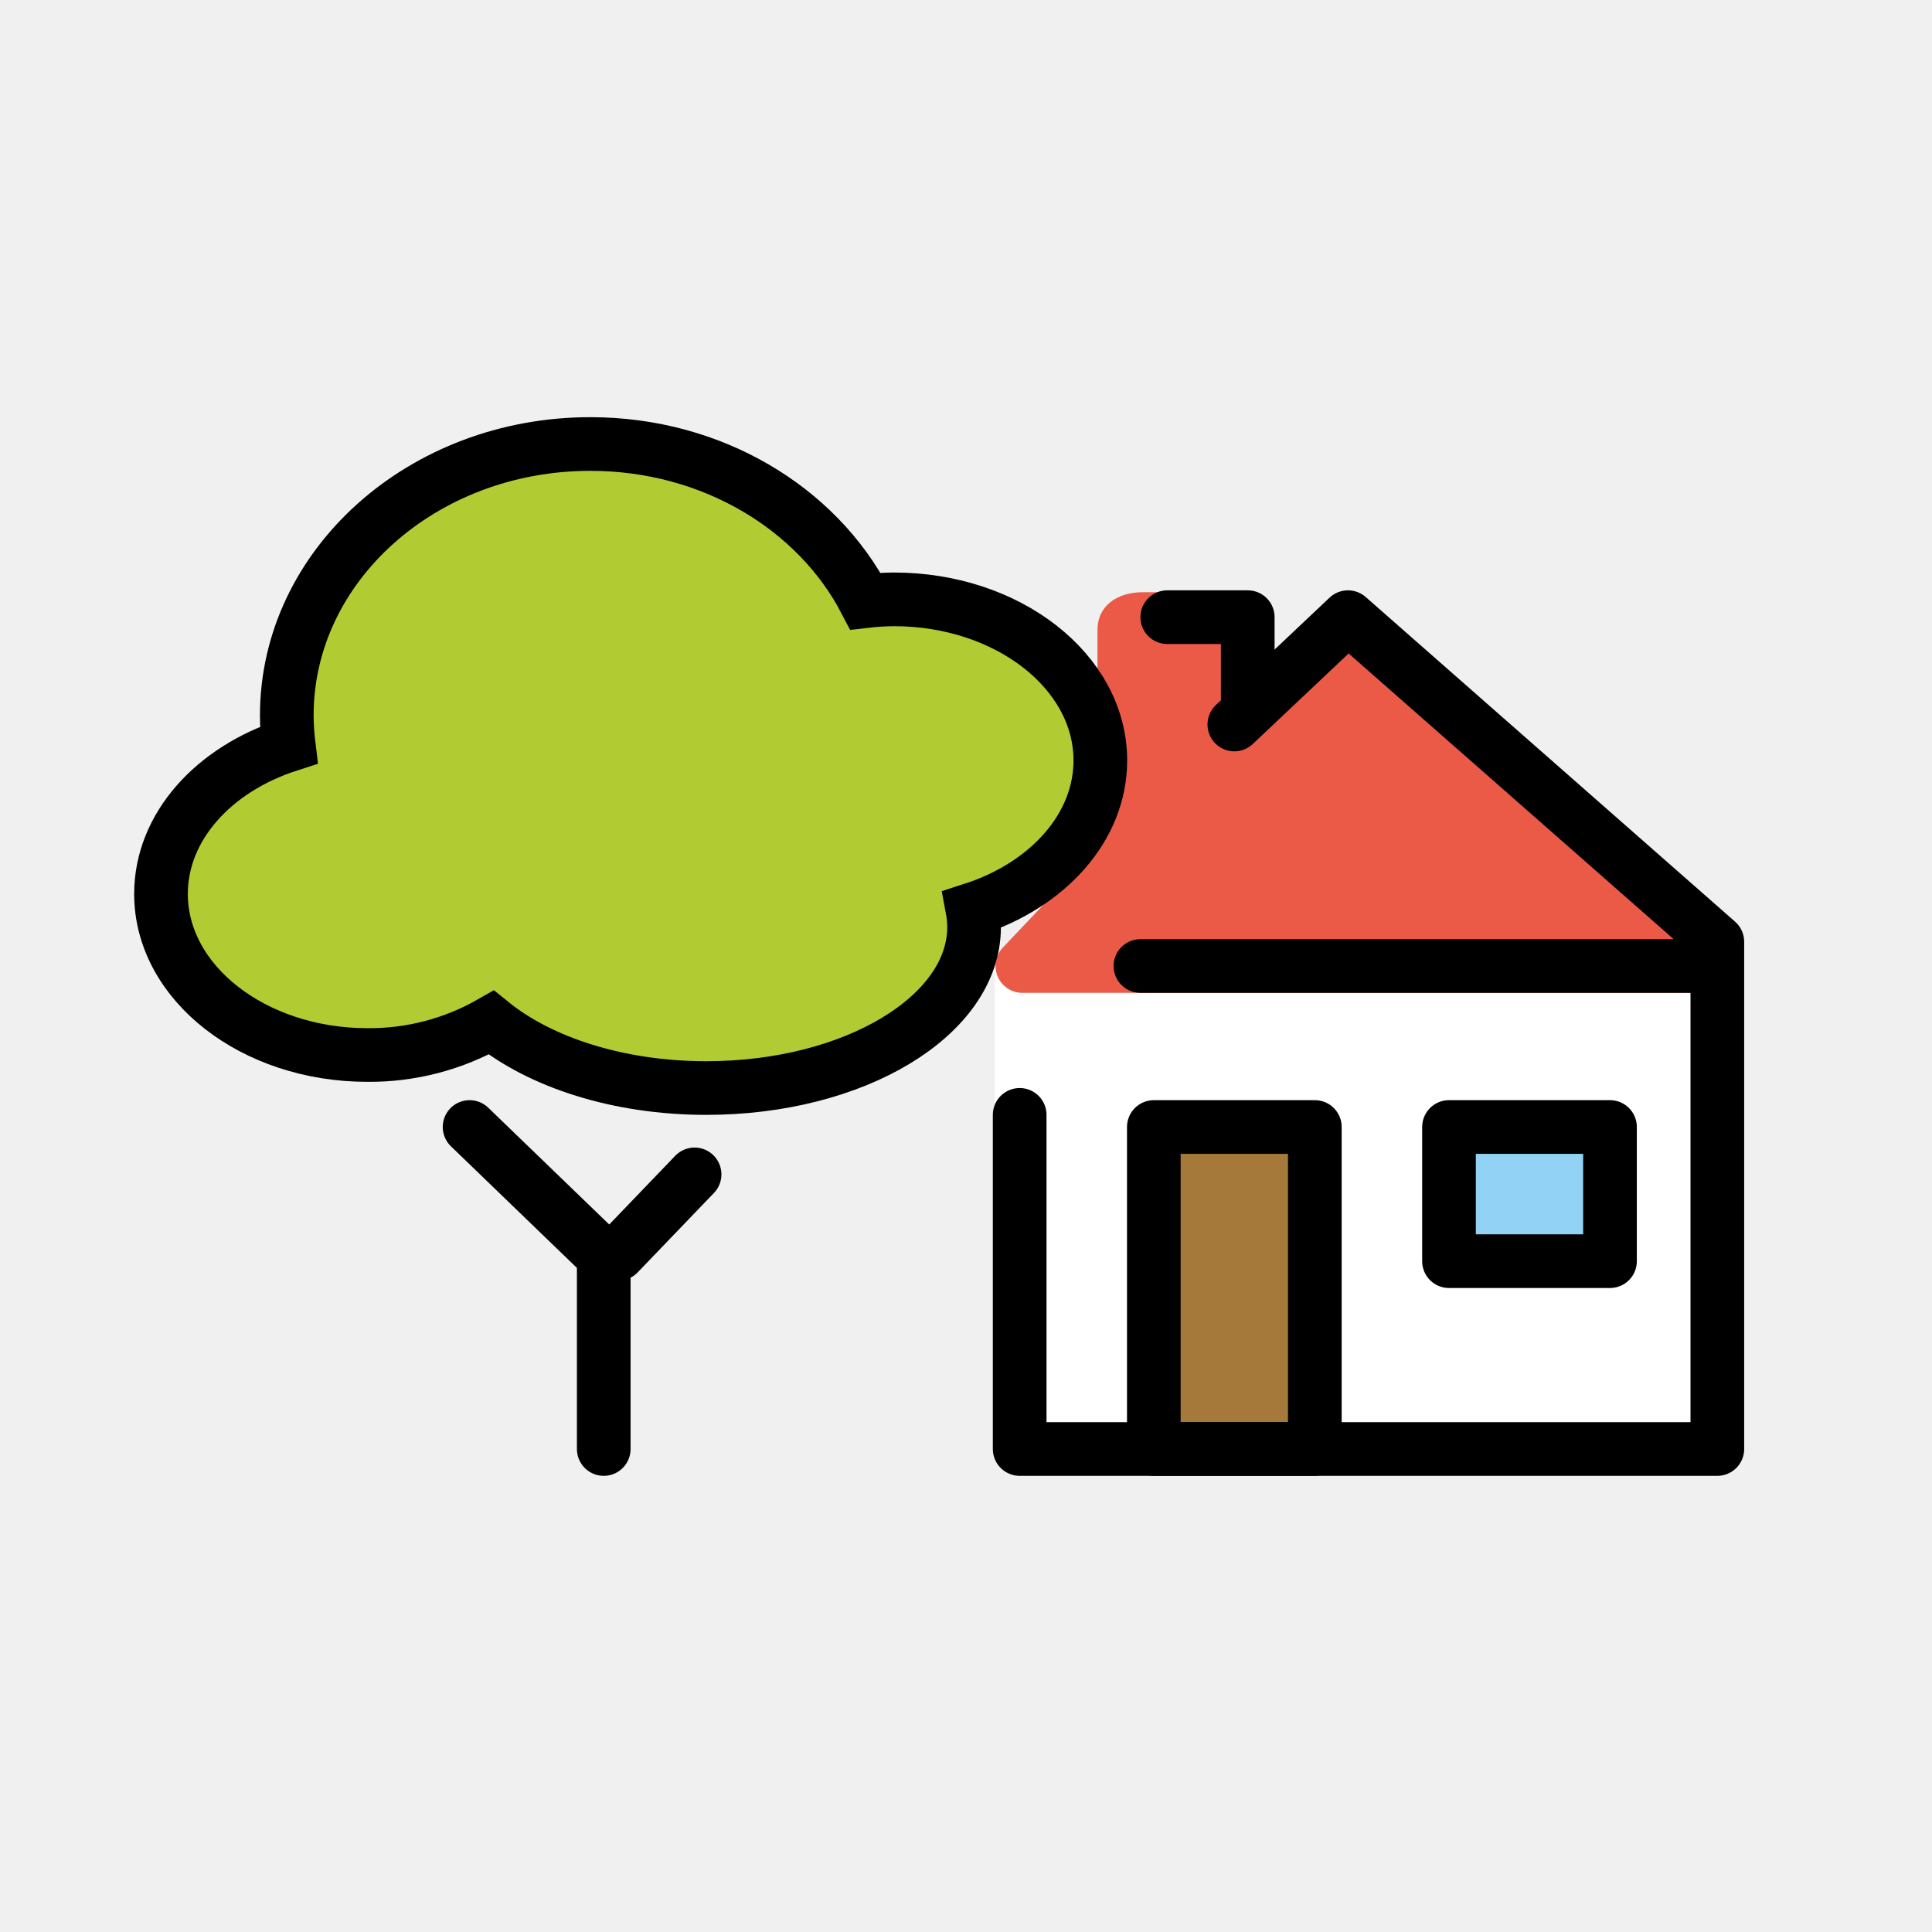
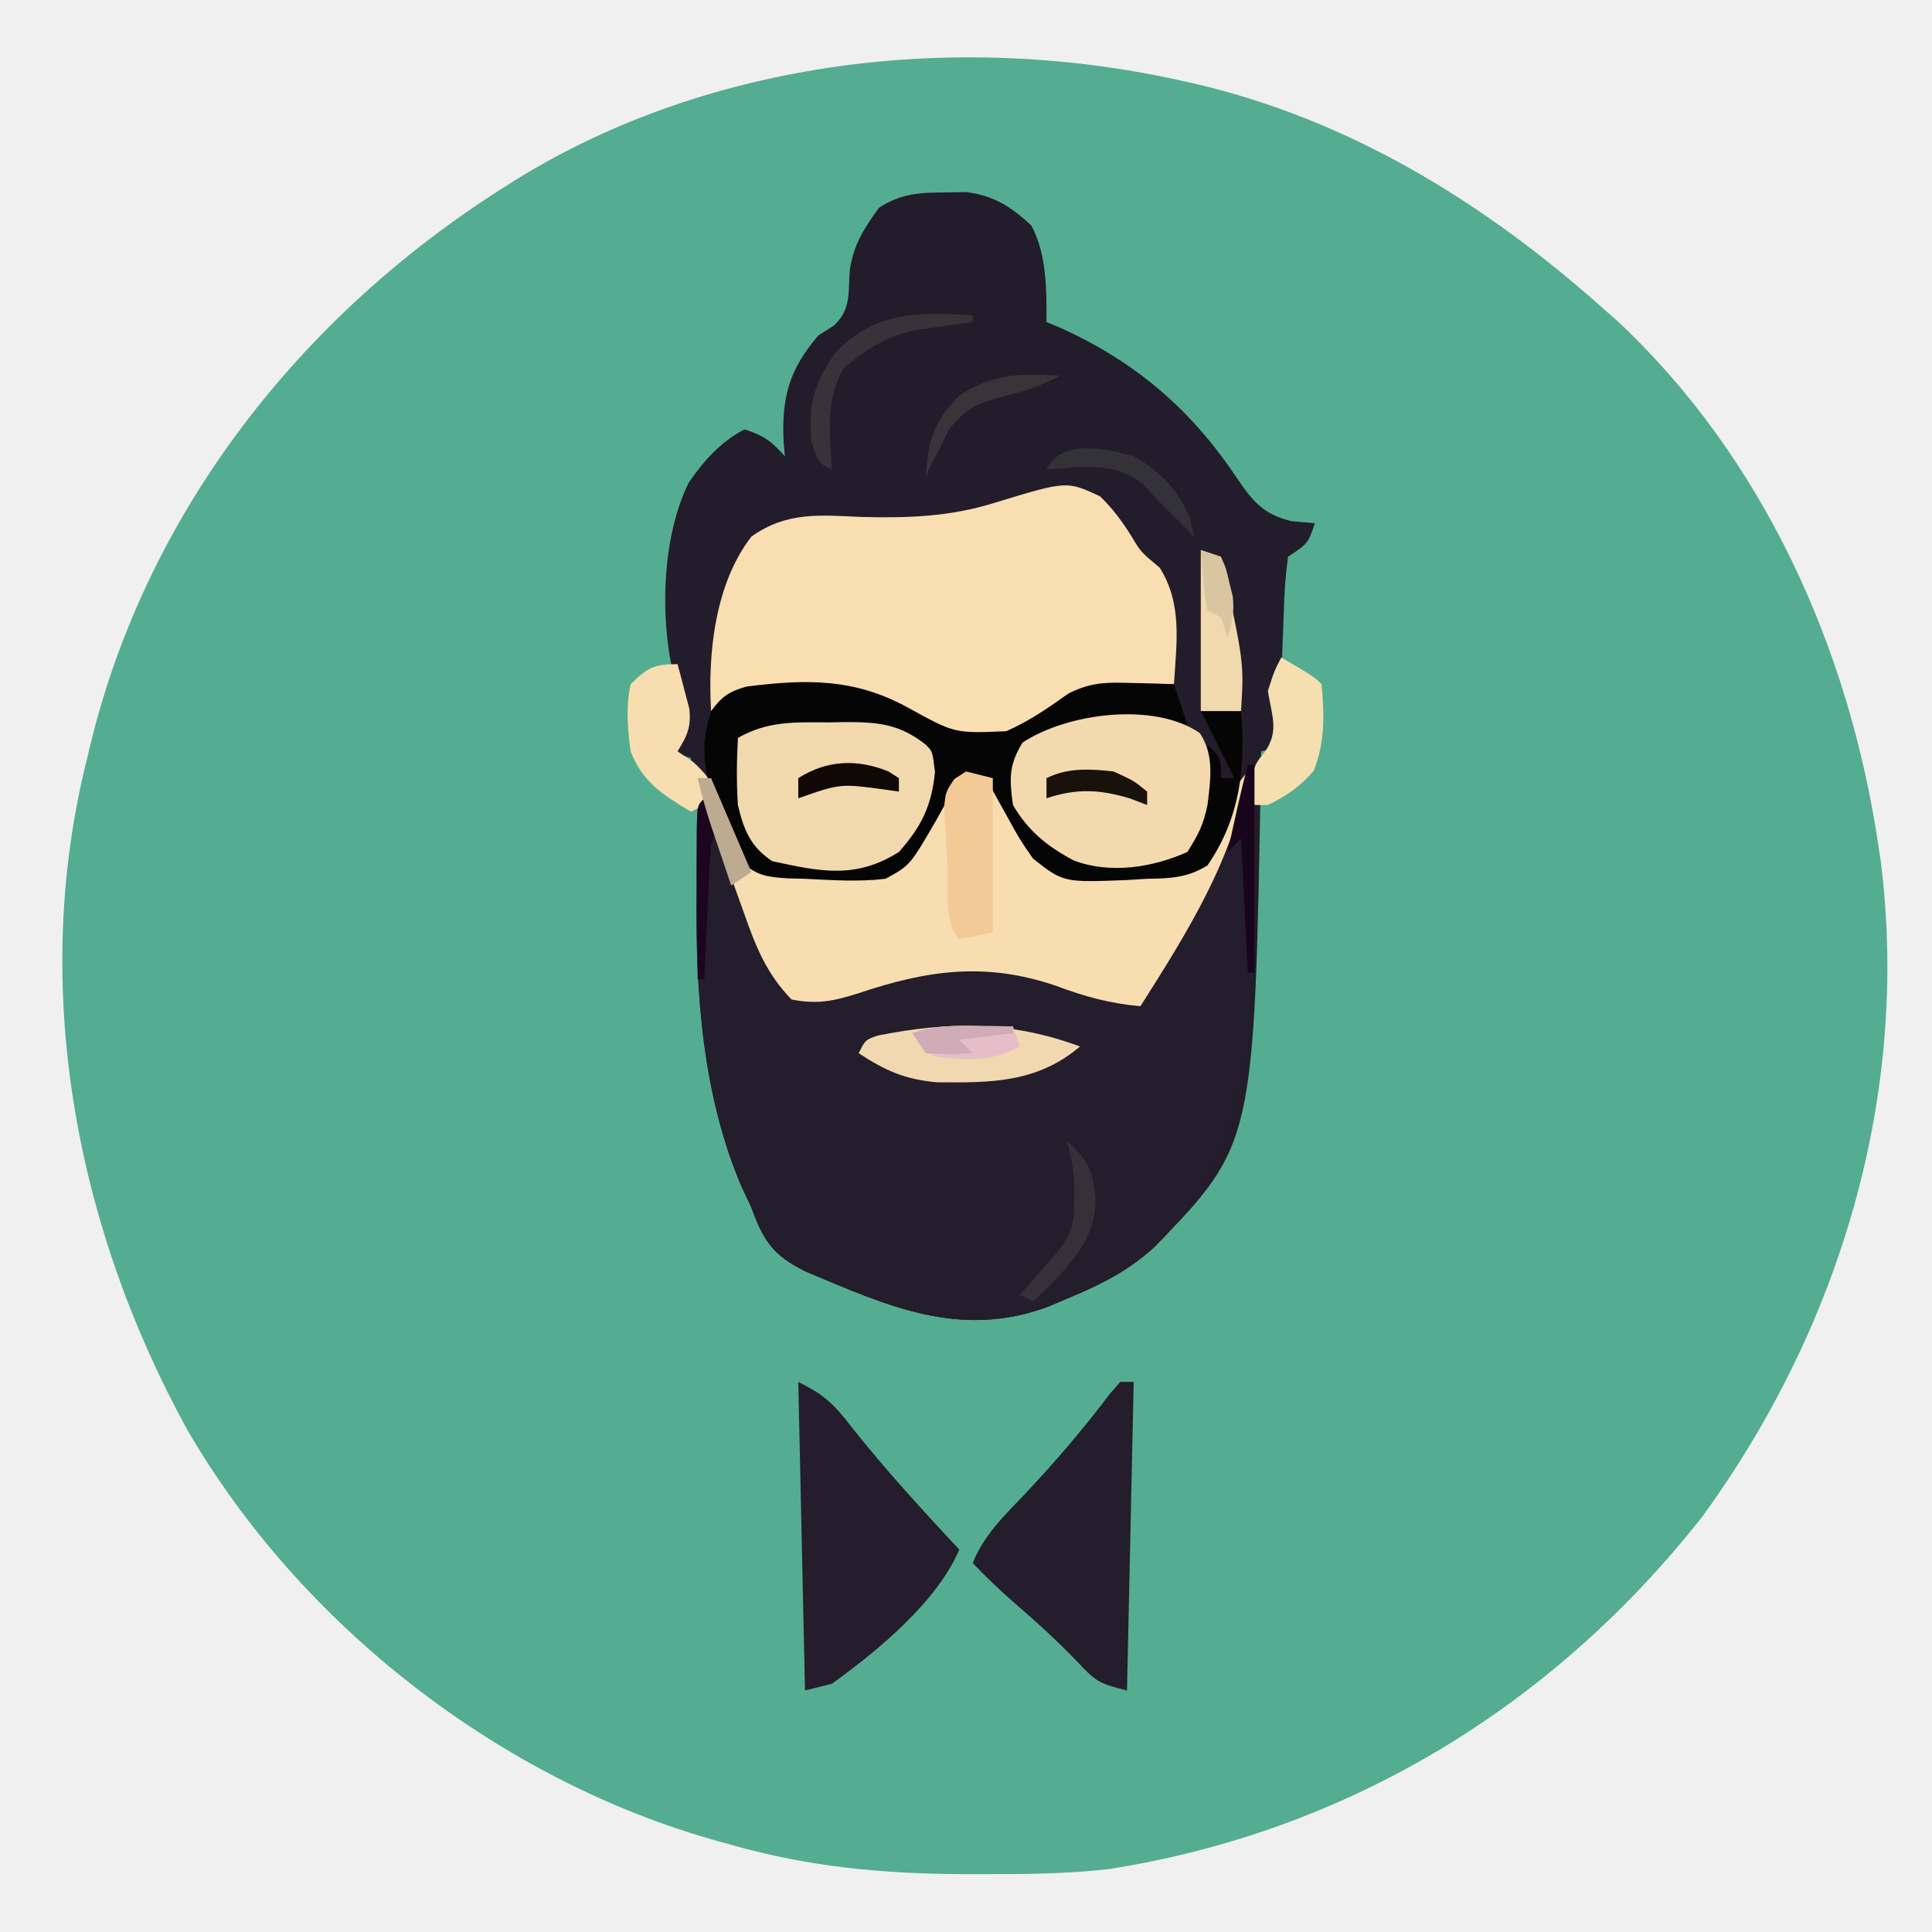
- <svg xmlns="http://www.w3.org/2000/svg" id="emoji" viewBox="0 0 72 72" version="1.1">
-   <g id="color">
-     <rect x="37.075" y="36.053" width="26.884" height="18.114" fill="#FFFFFF" />
-     <polygon fill="#EA5A47" stroke="#EA5A47" stroke-linecap="round" stroke-linejoin="round" stroke-miterlimit="10" stroke-width="2" points="50.235,23.2 38.1,36 63.5,36" />
-     <path fill="#EA5A47" d="M47.3,26l-6.4,6.059v-8.573c0-0.931,0.755-1.416,1.686-1.416h3.028 c0.931,0,1.686,0.485,1.686,1.416C47.3,23.486,47.3,26,47.3,26z" />
-     <rect x="43" y="42" width="6" height="12" fill="#A57939" />
-     <rect x="54" y="42" width="6" height="5" fill="#92D3F5" />
-     <path fill="#B1CC33" d="M41.006,28.339c0-3.312-3.445-6.003-7.694-6.003c-0.355,0.003-0.71,0.025-1.062,0.066 c-1.8-3.455-5.707-5.855-10.25-5.855c-6.248,0-11.312,4.529-11.312,10.114c0.001,0.369,0.025,0.738,0.07,1.104 C7.966,28.666,6,30.81,6,33.314c0,3.312,3.445,6.003,7.694,6.003c1.615,0.014,3.206-0.402,4.614-1.207 c1.818,1.477,4.726,2.438,8.015,2.438c5.511,0,9.978-2.688,9.978-6.003c-0.001-0.219-0.021-0.438-0.061-0.653 C39.036,32.99,41.006,30.845,41.006,28.339z" />
-   </g>
-   <g id="hair" />
-   <g id="skin" />
-   <g id="skin-shadow" />
-   <g id="line">
-     <polyline fill="none" stroke="#000000" stroke-linecap="round" stroke-linejoin="round" stroke-miterlimit="10" stroke-width="2" points="46,27 50.235,23 64,35.098 64,54 38,54 38,41.548" />
-     <rect x="43" y="42" width="6" height="12" fill="none" stroke="#000000" stroke-linecap="round" stroke-linejoin="round" stroke-miterlimit="10" stroke-width="2" />
-     <rect x="54" y="42" width="6" height="5" fill="none" stroke="#000000" stroke-linecap="round" stroke-linejoin="round" stroke-miterlimit="10" stroke-width="2" />
-     <polyline fill="none" stroke="#000000" stroke-linecap="round" stroke-linejoin="round" stroke-miterlimit="10" stroke-width="2" points="43.5,23 46.5,23 46.5,26" />
-     <path fill="none" stroke="#000000" stroke-miterlimit="10" stroke-width="2" d="M31.245,39.34" />
-     <polyline fill="none" stroke="#000000" stroke-linecap="round" stroke-linejoin="round" stroke-width="2" points="22.5,54 22.5,46.827 17.5,42" />
-     <line x1="23.041" x2="25.885" y1="46.727" y2="43.766" fill="none" stroke="#000000" stroke-linecap="round" stroke-linejoin="round" stroke-width="2" />
-     <path fill="none" stroke="#000000" stroke-linecap="round" stroke-miterlimit="10" stroke-width="2" d="M41.006,28.339 c0-3.312-3.445-6.003-7.694-6.003c-0.355,0.003-0.71,0.025-1.062,0.066c-1.8-3.455-5.707-5.855-10.25-5.855 c-6.248,0-11.312,4.529-11.312,10.114c0.001,0.369,0.025,0.738,0.07,1.104C7.966,28.666,6,30.81,6,33.314 c0,3.312,3.445,6.003,7.694,6.003c1.615,0.014,3.206-0.402,4.614-1.207c1.818,1.477,4.726,2.438,8.015,2.438 c5.511,0,9.978-2.688,9.978-6.003c-0.001-0.219-0.021-0.438-0.061-0.653 C39.036,32.99,41.006,30.845,41.006,28.339z" />
-     <line x1="63.5" x2="42.5" y1="36" y2="36" fill="none" stroke="#000000" stroke-linecap="round" stroke-linejoin="round" stroke-miterlimit="10" stroke-width="2" />
-   </g>
+ <svg xmlns="http://www.w3.org/2000/svg" version="1.1" width="288" height="288">
+   <path d="M0 0 C0.701 0.156 1.402 0.311 2.125 0.472 C25.384 5.916 45.356 18.27 63 34 C63.706 34.621 64.413 35.243 65.141 35.883 C86.959 56.326 99.671 84.795 104 114 C104.197 115.315 104.197 115.315 104.398 116.656 C108.681 151.382 98.224 185.858 77.891 213.91 C55.705 242.226 25.025 261.004 -10.664 266.616 C-17.095 267.356 -23.535 267.392 -30 267.375 C-30.724 267.375 -31.448 267.375 -32.194 267.374 C-44.172 267.34 -55.453 266.313 -67 263 C-67.665 262.818 -68.331 262.636 -69.017 262.449 C-101.466 253.403 -131.232 230.223 -148.114 201.077 C-164.769 170.786 -171.565 134.912 -163 101 C-162.839 100.327 -162.678 99.654 -162.512 98.96 C-154.05 64.121 -131.031 35.004 -101 16 C-100.095 15.424 -100.095 15.424 -99.171 14.837 C-70.052 -3.209 -33.047 -7.35 0 0 Z " fill="#54AD91" transform="translate(176,12)" />
+   <path d="M0 0 C1.529 -0.025 1.529 -0.025 3.09 -0.051 C7.214 0.453 9.806 2.145 12.812 4.938 C15.133 9.346 15.062 14.405 15.062 19.312 C15.79 19.618 16.517 19.924 17.266 20.238 C28.36 25.288 36.531 32.282 43.312 42.375 C45.764 45.99 47.259 47.932 51.562 49 C53.295 49.155 53.295 49.155 55.062 49.312 C54.062 52.312 54.062 52.312 51.062 54.312 C50.699 57.082 50.504 59.659 50.438 62.438 C50.386 63.919 50.331 65.401 50.273 66.883 C50.232 67.98 50.232 67.98 50.19 69.099 C49.992 72.529 49.517 75.907 49.062 79.312 C49.062 79.972 49.062 80.632 49.062 81.312 C49.722 81.642 50.383 81.972 51.062 82.312 C49.742 82.642 48.422 82.972 47.062 83.312 C47.048 84.248 47.033 85.184 47.018 86.148 C46.049 141.85 46.049 141.85 31.062 157.312 C27.349 160.645 23.655 162.575 19.062 164.5 C17.268 165.264 17.268 165.264 15.438 166.043 C2.213 171.017 -8.651 165.99 -20.934 160.812 C-25.737 158.414 -27.135 156.268 -28.938 151.312 C-29.649 149.797 -29.649 149.797 -30.375 148.25 C-36.238 134.54 -37.263 119.201 -37.062 104.5 C-37.053 103.223 -37.044 101.946 -37.035 100.631 C-37.012 97.525 -36.979 94.419 -36.938 91.312 C-35.947 90.817 -35.947 90.817 -34.938 90.312 C-34.752 90.907 -34.566 91.501 -34.374 92.113 C-33.511 94.85 -32.631 97.581 -31.75 100.312 C-31.312 101.714 -31.312 101.714 -30.865 103.145 C-28.994 108.898 -26.974 114.684 -22.938 119.312 C-18.081 120.527 -14.487 118.867 -9.812 117.312 C0.49 114.008 9.165 114.392 19.211 118.34 C22.48 119.455 25.639 119.909 29.062 120.312 C31.016 116.863 32.947 113.402 34.875 109.938 C35.696 108.489 35.696 108.489 36.533 107.012 C39.905 100.922 42.394 95.077 44.062 88.312 C43.806 89.156 43.549 89.999 43.285 90.867 C40.255 99.538 40.255 99.538 37.148 101.555 C34.728 102.127 32.551 102.279 30.062 102.312 C29.048 102.376 28.034 102.439 26.988 102.504 C17.585 102.862 17.585 102.862 13.062 99.312 C11.043 96.395 11.043 96.395 9.25 93.125 C8.645 92.038 8.041 90.952 7.418 89.832 C6.971 89.001 6.523 88.169 6.062 87.312 C4.167 87.408 4.167 87.408 2.062 88.312 C0.189 90.74 0.189 90.74 -1.438 93.688 C-5.294 100.331 -5.294 100.331 -8.938 102.312 C-12.941 102.793 -16.916 102.513 -20.938 102.312 C-22.154 102.283 -22.154 102.283 -23.395 102.254 C-26.694 102.052 -28.49 101.806 -30.75 99.312 C-32.065 95.991 -33.137 92.644 -34.094 89.203 C-34.372 88.579 -34.651 87.955 -34.938 87.312 C-35.928 86.983 -36.917 86.653 -37.938 86.312 C-37.938 85.653 -37.938 84.993 -37.938 84.312 C-38.928 83.983 -39.917 83.653 -40.938 83.312 C-40.381 82.044 -40.381 82.044 -39.812 80.75 C-38.887 77.115 -39.361 75.782 -40.435 72.331 C-42.624 63.537 -42.28 51.413 -38.281 43.273 C-36.058 40.029 -33.473 37.125 -29.938 35.312 C-26.944 36.31 -25.99 37.065 -23.938 39.312 C-23.996 38.683 -24.054 38.054 -24.113 37.406 C-24.467 30.7 -23.363 26.442 -18.938 21.312 C-18.195 20.838 -17.453 20.364 -16.688 19.875 C-14.067 17.535 -14.507 15.055 -14.27 11.668 C-13.725 7.806 -12.2 5.479 -9.938 2.312 C-6.679 0.149 -3.86 0.015 0 0 Z " fill="#231D2B" transform="translate(140.9375,28.6875)" />
+   <path d="M0 0 C1.694 2.542 2.472 4.121 3.332 6.949 C3.574 7.716 3.815 8.482 4.064 9.271 C4.557 10.861 5.044 12.452 5.525 14.045 C7.236 19.429 9.293 24.65 13 29 C17.856 30.214 21.451 28.554 26.125 27 C36.428 23.696 45.102 24.08 55.148 28.027 C58.618 29.309 58.618 29.309 65 30 C68.96 22.74 72.92 15.48 77 8 C77.66 8 78.32 8 79 8 C79.33 7.01 79.66 6.02 80 5 C80.33 5 80.66 5 81 5 C82.682 25.922 82.808 47.938 68.844 65.098 C64.68 69.394 60.511 71.877 55 74.188 C53.804 74.697 52.608 75.206 51.375 75.73 C38.15 80.705 27.286 75.677 15.004 70.5 C10.2 68.101 8.802 65.956 7 61 C6.526 59.989 6.051 58.979 5.562 57.938 C-0.285 44.265 -1.334 28.915 -1.188 14.25 C-1.187 12.982 -1.186 11.713 -1.186 10.406 C-1.141 1.141 -1.141 1.141 0 0 Z " fill="#241D2C" transform="translate(105,119)" />
+   <path d="M0 0 C1.889 1.837 3.245 3.68 4.648 5.91 C6.046 8.265 6.046 8.265 8.875 10.625 C12.282 16.037 11.384 21.773 11 28 C10.166 28.003 9.332 28.005 8.473 28.008 C1.223 28.257 -3.442 29.109 -9.195 33.625 C-12.287 35.98 -15.613 36.5 -19.449 36.5 C-22.923 35.819 -25.537 34.219 -28.625 32.5 C-37.196 27.77 -45.518 27.881 -55 30 C-52.36 30.33 -49.72 30.66 -47 31 C-47 31.33 -47 31.66 -47 32 C-50.63 32 -54.26 32 -58 32 C-58.508 23.372 -57.414 13.016 -52 6 C-46.733 2.226 -41.738 2.795 -35.562 3.062 C-28.572 3.239 -22.382 3.032 -15.688 0.938 C-4.968 -2.333 -4.968 -2.333 0 0 Z " fill="#F9DEB1" transform="translate(164,74)" />
+   <path d="M0 0 C0.392 1.412 0.763 2.83 1.125 4.25 C1.334 5.039 1.543 5.828 1.758 6.641 C2.043 9.42 1.45 10.659 0 13 C1.15 13.783 1.15 13.783 2.324 14.582 C5.473 17.427 6.348 19.737 7.812 23.688 C9.255 27.128 9.255 27.128 11 30 C14.511 31.271 15.508 31.32 19 31 C20.487 31.095 20.487 31.095 22.004 31.191 C28.304 31.607 28.304 31.607 33.875 29.062 C35.103 27.293 36.315 25.511 37.48 23.699 C38.003 22.891 38.525 22.083 39.062 21.25 C39.528 20.471 39.993 19.693 40.473 18.891 C42.24 16.703 43.26 16.354 46 16 C46.531 16.915 47.062 17.83 47.609 18.773 C48.322 19.974 49.036 21.175 49.75 22.375 C50.098 22.978 50.446 23.582 50.805 24.203 C53.495 28.715 53.495 28.715 58 31 C65.012 31.599 72.046 30.927 79 30 C79.182 29.325 79.364 28.649 79.551 27.953 C79.802 27.061 80.054 26.169 80.312 25.25 C80.556 24.368 80.8 23.487 81.051 22.578 C82.021 19.942 83.21 18.146 85 16 C83.191 28.66 75.755 40.356 69 51 C64.44 50.585 60.668 49.549 56.375 47.938 C45.873 44.367 37.22 45.612 26.887 49.09 C23.187 50.256 20.815 50.731 17 50 C13.28 46.178 11.657 42.115 9.938 37.188 C9.695 36.514 9.452 35.84 9.201 35.146 C8.713 33.792 8.227 32.436 7.746 31.08 C6.536 27.705 5.266 24.354 4 21 C3.34 21.33 2.68 21.66 2 22 C-2.191 19.486 -5.19 17.625 -7 13 C-7.441 9.605 -7.723 6.36 -7 3 C-4.495 0.542 -3.562 0 0 0 Z " fill="#F7DDB0" transform="translate(101,99)" />
+   <path d="M0 0 C6.956 3.832 6.956 3.832 14.625 3.5 C17.993 2.028 20.916 0.005 23.906 -2.125 C27.29 -3.836 29.668 -3.802 33.438 -3.688 C35.18 -3.647 35.18 -3.647 36.957 -3.605 C37.837 -3.571 38.718 -3.536 39.625 -3.5 C40.615 -0.53 40.615 -0.53 41.625 2.5 C40.374 2.465 40.374 2.465 39.098 2.43 C27.939 1.845 27.939 1.845 17.91 5.863 C16.319 7.602 16.319 7.602 16.188 10.875 C16.702 15.136 17.534 16.572 20.625 19.5 C26.542 23.4 31.823 22.952 38.5 21.875 C41.8 20.806 41.8 20.806 43 17.938 C43.752 13.803 44.271 9.687 44.625 5.5 C46.625 7.5 46.625 7.5 46.625 10.5 C47.285 10.5 47.945 10.5 48.625 10.5 C46.975 7.2 45.325 3.9 43.625 0.5 C45.605 0.5 47.585 0.5 49.625 0.5 C50.365 8.853 49.484 16.44 44.625 23.5 C41.67 25.351 39.062 25.454 35.625 25.5 C34.611 25.563 33.596 25.626 32.551 25.691 C23.148 26.05 23.148 26.05 18.625 22.5 C16.605 19.582 16.605 19.582 14.812 16.312 C14.208 15.226 13.603 14.139 12.98 13.02 C12.533 12.188 12.086 11.357 11.625 10.5 C9.729 10.595 9.729 10.595 7.625 11.5 C5.751 13.927 5.751 13.927 4.125 16.875 C0.269 23.519 0.269 23.519 -3.375 25.5 C-7.378 25.98 -11.353 25.701 -15.375 25.5 C-16.186 25.481 -16.997 25.461 -17.832 25.441 C-21.071 25.243 -22.907 25.018 -25.125 22.562 C-25.744 21.047 -25.744 21.047 -26.375 19.5 C-26.916 18.392 -26.916 18.392 -27.469 17.262 C-30.069 11.614 -31.447 6.566 -29.375 0.5 C-27.754 -1.7 -26.729 -2.398 -24.09 -3.156 C-15.125 -4.291 -7.985 -4.401 0 0 Z " fill="#060505" transform="translate(135.375,105.5)" />
+   <path d="M0 0 C4.092 2.046 5.335 3.357 8.062 6.875 C13.086 13.196 18.492 19.101 24 25 C20.646 32.819 11.839 40.079 5 45 C3.02 45.495 3.02 45.495 1 46 C0.67 30.82 0.34 15.64 0 0 Z " fill="#251D2C" transform="translate(119,206)" />
+   <path d="M0 0 C0.66 0 1.32 0 2 0 C1.67 15.18 1.34 30.36 1 46 C-3.013 44.997 -3.643 44.697 -6.25 41.875 C-9.41 38.566 -12.735 35.564 -16.199 32.578 C-18.224 30.804 -20.135 28.942 -22 27 C-20.351 22.887 -17.389 20.021 -14.375 16.875 C-9.795 12.027 -5.542 7.063 -1.523 1.73 C-1.021 1.159 -0.518 0.588 0 0 Z " fill="#241D2C" transform="translate(167,206)" />
+   <path d="M0 0 C1.269 -0.024 1.269 -0.024 2.564 -0.049 C7.407 -0.053 10.607 0.206 14.562 3.312 C15.562 4.312 15.562 4.312 15.938 7.375 C15.458 12.413 13.908 15.543 10.562 19.312 C4.107 23.409 -1.271 22.218 -8.312 20.688 C-11.533 18.603 -12.612 15.924 -13.438 12.312 C-13.662 8.961 -13.62 5.665 -13.438 2.312 C-8.961 -0.231 -5.038 -0.019 0 0 Z " fill="#F2D8AD" transform="translate(123.4375,107.6875)" />
+   <path d="M0 0 C2.191 3.294 1.587 6.924 1.141 10.715 C0.524 13.665 -0.184 15.066 -1.859 17.715 C-7.021 20.043 -13.349 21.035 -18.781 18.992 C-22.724 16.911 -25.623 14.562 -27.859 10.715 C-28.399 6.871 -28.489 4.727 -26.422 1.402 C-19.743 -2.996 -6.803 -4.702 0 0 Z " fill="#F3D9AD" transform="translate(178.8594,109.2852)" />
+   <path d="M0 0 C-6.415 5.428 -13.264 5.415 -21.34 5.336 C-26.151 4.894 -28.99 3.619 -33 1 C-32 -1 -32 -1 -30.137 -1.633 C-19.535 -3.763 -10.206 -3.793 0 0 Z " fill="#F2D8B0" transform="translate(161,156)" />
+   <path d="M0 0 C1.32 0.33 2.64 0.66 4 1 C4 8.59 4 16.18 4 24 C2.35 24.33 0.7 24.66 -1 25 C-3.394 22.606 -2.576 16.854 -2.75 13.625 C-2.818 12.653 -2.887 11.681 -2.957 10.68 C-3.007 9.746 -3.058 8.813 -3.109 7.852 C-3.161 6.994 -3.212 6.136 -3.265 5.252 C-3 3 -3 3 -1.743 1.134 C-1.168 0.76 -0.593 0.386 0 0 Z " fill="#F3C995" transform="translate(144,115)" />
+   <path d="M0 0 C4.875 2.875 4.875 2.875 6 4 C6.437 8.537 6.531 12.685 4.812 16.938 C2.745 19.29 0.81 20.631 -2 22 C-2.66 22 -3.32 22 -4 22 C-4.377 16.468 -4.377 16.468 -2.438 14.062 C-0.288 10.979 -1.43 8.607 -2 5 C-1.062 2.062 -1.062 2.062 0 0 Z " fill="#F5DFB0" transform="translate(191,98)" />
+   <path d="M0 0 C0.99 0.33 1.98 0.66 3 1 C6.444 16.745 6.444 16.745 6 24 C4.02 24 2.04 24 0 24 C0 16 0 8 0 0 Z " fill="#F2D8AD" transform="translate(179,82)" />
+   <path d="M0 0 C1.63 0.014 1.63 0.014 3.293 0.027 C4.124 0.039 4.956 0.051 5.812 0.062 C6.143 1.052 6.473 2.042 6.812 3.062 C2.657 5.341 -0.649 5.096 -5.199 4.645 C-7.188 4.062 -7.188 4.062 -9.188 1.062 C-5.902 -0.033 -3.451 -0.037 0 0 Z " fill="#E6BEC9" transform="translate(145.1875,152.9375)" />
+   <path d="M0 0 C0 0.33 0 0.66 0 1 C-1.212 1.164 -1.212 1.164 -2.449 1.332 C-4.052 1.57 -4.052 1.57 -5.688 1.812 C-6.743 1.963 -7.799 2.114 -8.887 2.27 C-13.149 3.27 -15.989 5.153 -19.312 7.938 C-21.961 12.744 -21.308 17.629 -21 23 C-23 22 -23 22 -24 19 C-24.641 13.554 -23.662 10.203 -20.602 5.801 C-14.954 -0.549 -8.011 -0.53 0 0 Z " fill="#36343A" transform="translate(145,47)" />
+   <path d="M0 0 C3.12 2.984 3.94 4.282 4.312 8.75 C4.228 14.595 1.173 17.773 -2.75 21.875 C-3.493 22.576 -4.235 23.277 -5 24 C-5.66 23.67 -6.32 23.34 -7 23 C-6.506 22.446 -6.013 21.891 -5.504 21.32 C-4.863 20.596 -4.223 19.871 -3.562 19.125 C-2.924 18.406 -2.286 17.686 -1.629 16.945 C0.81 14.032 1.137 12.35 1.125 8.625 C1.128 7.854 1.13 7.083 1.133 6.289 C1.004 4.067 0.614 2.134 0 0 Z " fill="#343138" transform="translate(159,170)" />
+   <path d="M0 0 C4.179 2.408 6.548 4.938 8.438 9.375 C8.623 10.241 8.809 11.107 9 12 C8.299 11.278 7.598 10.556 6.875 9.812 C6.411 9.361 5.947 8.91 5.469 8.445 C4.065 7.064 2.718 5.627 1.375 4.188 C-2.748 0.715 -7.923 1.593 -13 2 C-10.662 -2.675 -4.243 -1.14 0 0 Z " fill="#343239" transform="translate(169,68)" />
+   <path d="M0 0 C0.33 0 0.66 0 1 0 C1 10.23 1 20.46 1 31 C0.67 31 0.34 31 0 31 C-0.33 24.4 -0.66 17.8 -1 11 C-1.66 11.66 -2.32 12.32 -3 13 C-2.688 11.583 -2.376 10.167 -2.062 8.75 C-1.888 7.961 -1.714 7.172 -1.535 6.359 C-1.052 4.231 -0.538 2.115 0 0 Z " fill="#18051C" transform="translate(186,114)" />
+   <path d="M0 0 C-2.958 1.616 -5.729 2.472 -9 3.25 C-12.817 4.356 -13.824 4.793 -16.5 7.938 C-16.995 8.948 -17.49 9.959 -18 11 C-18.413 11.784 -18.825 12.568 -19.25 13.375 C-19.497 13.911 -19.745 14.447 -20 15 C-19.586 9.728 -18.83 6.726 -15 3 C-10.041 -0.344 -5.762 -0.346 0 0 Z " fill="#37353A" transform="translate(158,56)" />
+   <path d="M0 0 C3 1.375 3 1.375 5 3 C5 3.66 5 4.32 5 5 C4.134 4.67 3.268 4.34 2.375 4 C-2.141 2.662 -5.528 2.509 -10 4 C-10 3.01 -10 2.02 -10 1 C-6.811 -0.595 -3.471 -0.385 0 0 Z " fill="#19110B" transform="translate(166,115)" />
+   <path d="M0 0 C2 3 2 3 1.645 4.89 C1.432 5.586 1.219 6.282 1 7 C0.858 8.586 0.755 10.175 0.684 11.766 C0.642 12.655 0.6 13.545 0.557 14.461 C0.517 15.381 0.478 16.302 0.438 17.25 C0.394 18.186 0.351 19.122 0.307 20.086 C0.201 22.39 0.099 24.695 0 27 C-0.33 27 -0.66 27 -1 27 C-1.029 22.688 -1.047 18.375 -1.062 14.062 C-1.071 12.831 -1.079 11.599 -1.088 10.33 C-1.091 9.16 -1.094 7.99 -1.098 6.785 C-1.103 5.701 -1.108 4.617 -1.114 3.5 C-1 1 -1 1 0 0 Z " fill="#1D0520" transform="translate(105,119)" />
+   <path d="M0 0 C0.773 0.495 0.773 0.495 1.562 1 C1.562 1.66 1.562 2.32 1.562 3 C0.899 2.905 0.235 2.809 -0.449 2.711 C-7.154 1.797 -7.154 1.797 -13.438 4 C-13.438 3.01 -13.438 2.02 -13.438 1 C-9.204 -1.71 -4.629 -1.899 0 0 Z " fill="#100804" transform="translate(132.4375,115)" />
+   <path d="M0 0 C0.66 0 1.32 0 2 0 C3.98 4.62 5.96 9.24 8 14 C7.01 14.66 6.02 15.32 5 16 C4.352 14.084 3.707 12.167 3.062 10.25 C2.703 9.183 2.343 8.115 1.973 7.016 C1.22 4.683 0.55 2.386 0 0 Z " fill="#BCAB90" transform="translate(104,116)" />
+   <path d="M0 0 C1.63 0.014 1.63 0.014 3.293 0.027 C4.124 0.039 4.956 0.051 5.812 0.062 C5.812 0.393 5.812 0.723 5.812 1.062 C3.172 1.393 0.532 1.722 -2.188 2.062 C-1.528 2.723 -0.868 3.382 -0.188 4.062 C-3.562 4.25 -3.562 4.25 -7.188 4.062 C-7.848 3.072 -8.508 2.083 -9.188 1.062 C-5.902 -0.033 -3.451 -0.037 0 0 Z " fill="#CFACB7" transform="translate(145.1875,152.9375)" />
+   <path d="M0 0 C0.99 0.33 1.98 0.66 3 1 C3.766 2.707 3.766 2.707 4.25 4.812 C4.505 5.843 4.505 5.843 4.766 6.895 C5.022 9.195 4.69 10.806 4 13 C3.67 12.01 3.34 11.02 3 10 C2.34 9.67 1.68 9.34 1 9 C0.586 6.934 0.586 6.934 0.375 4.438 C0.3 3.611 0.225 2.785 0.148 1.934 C0.099 1.296 0.05 0.657 0 0 Z " fill="#DAC5A1" transform="translate(179,82)" />
</svg>
